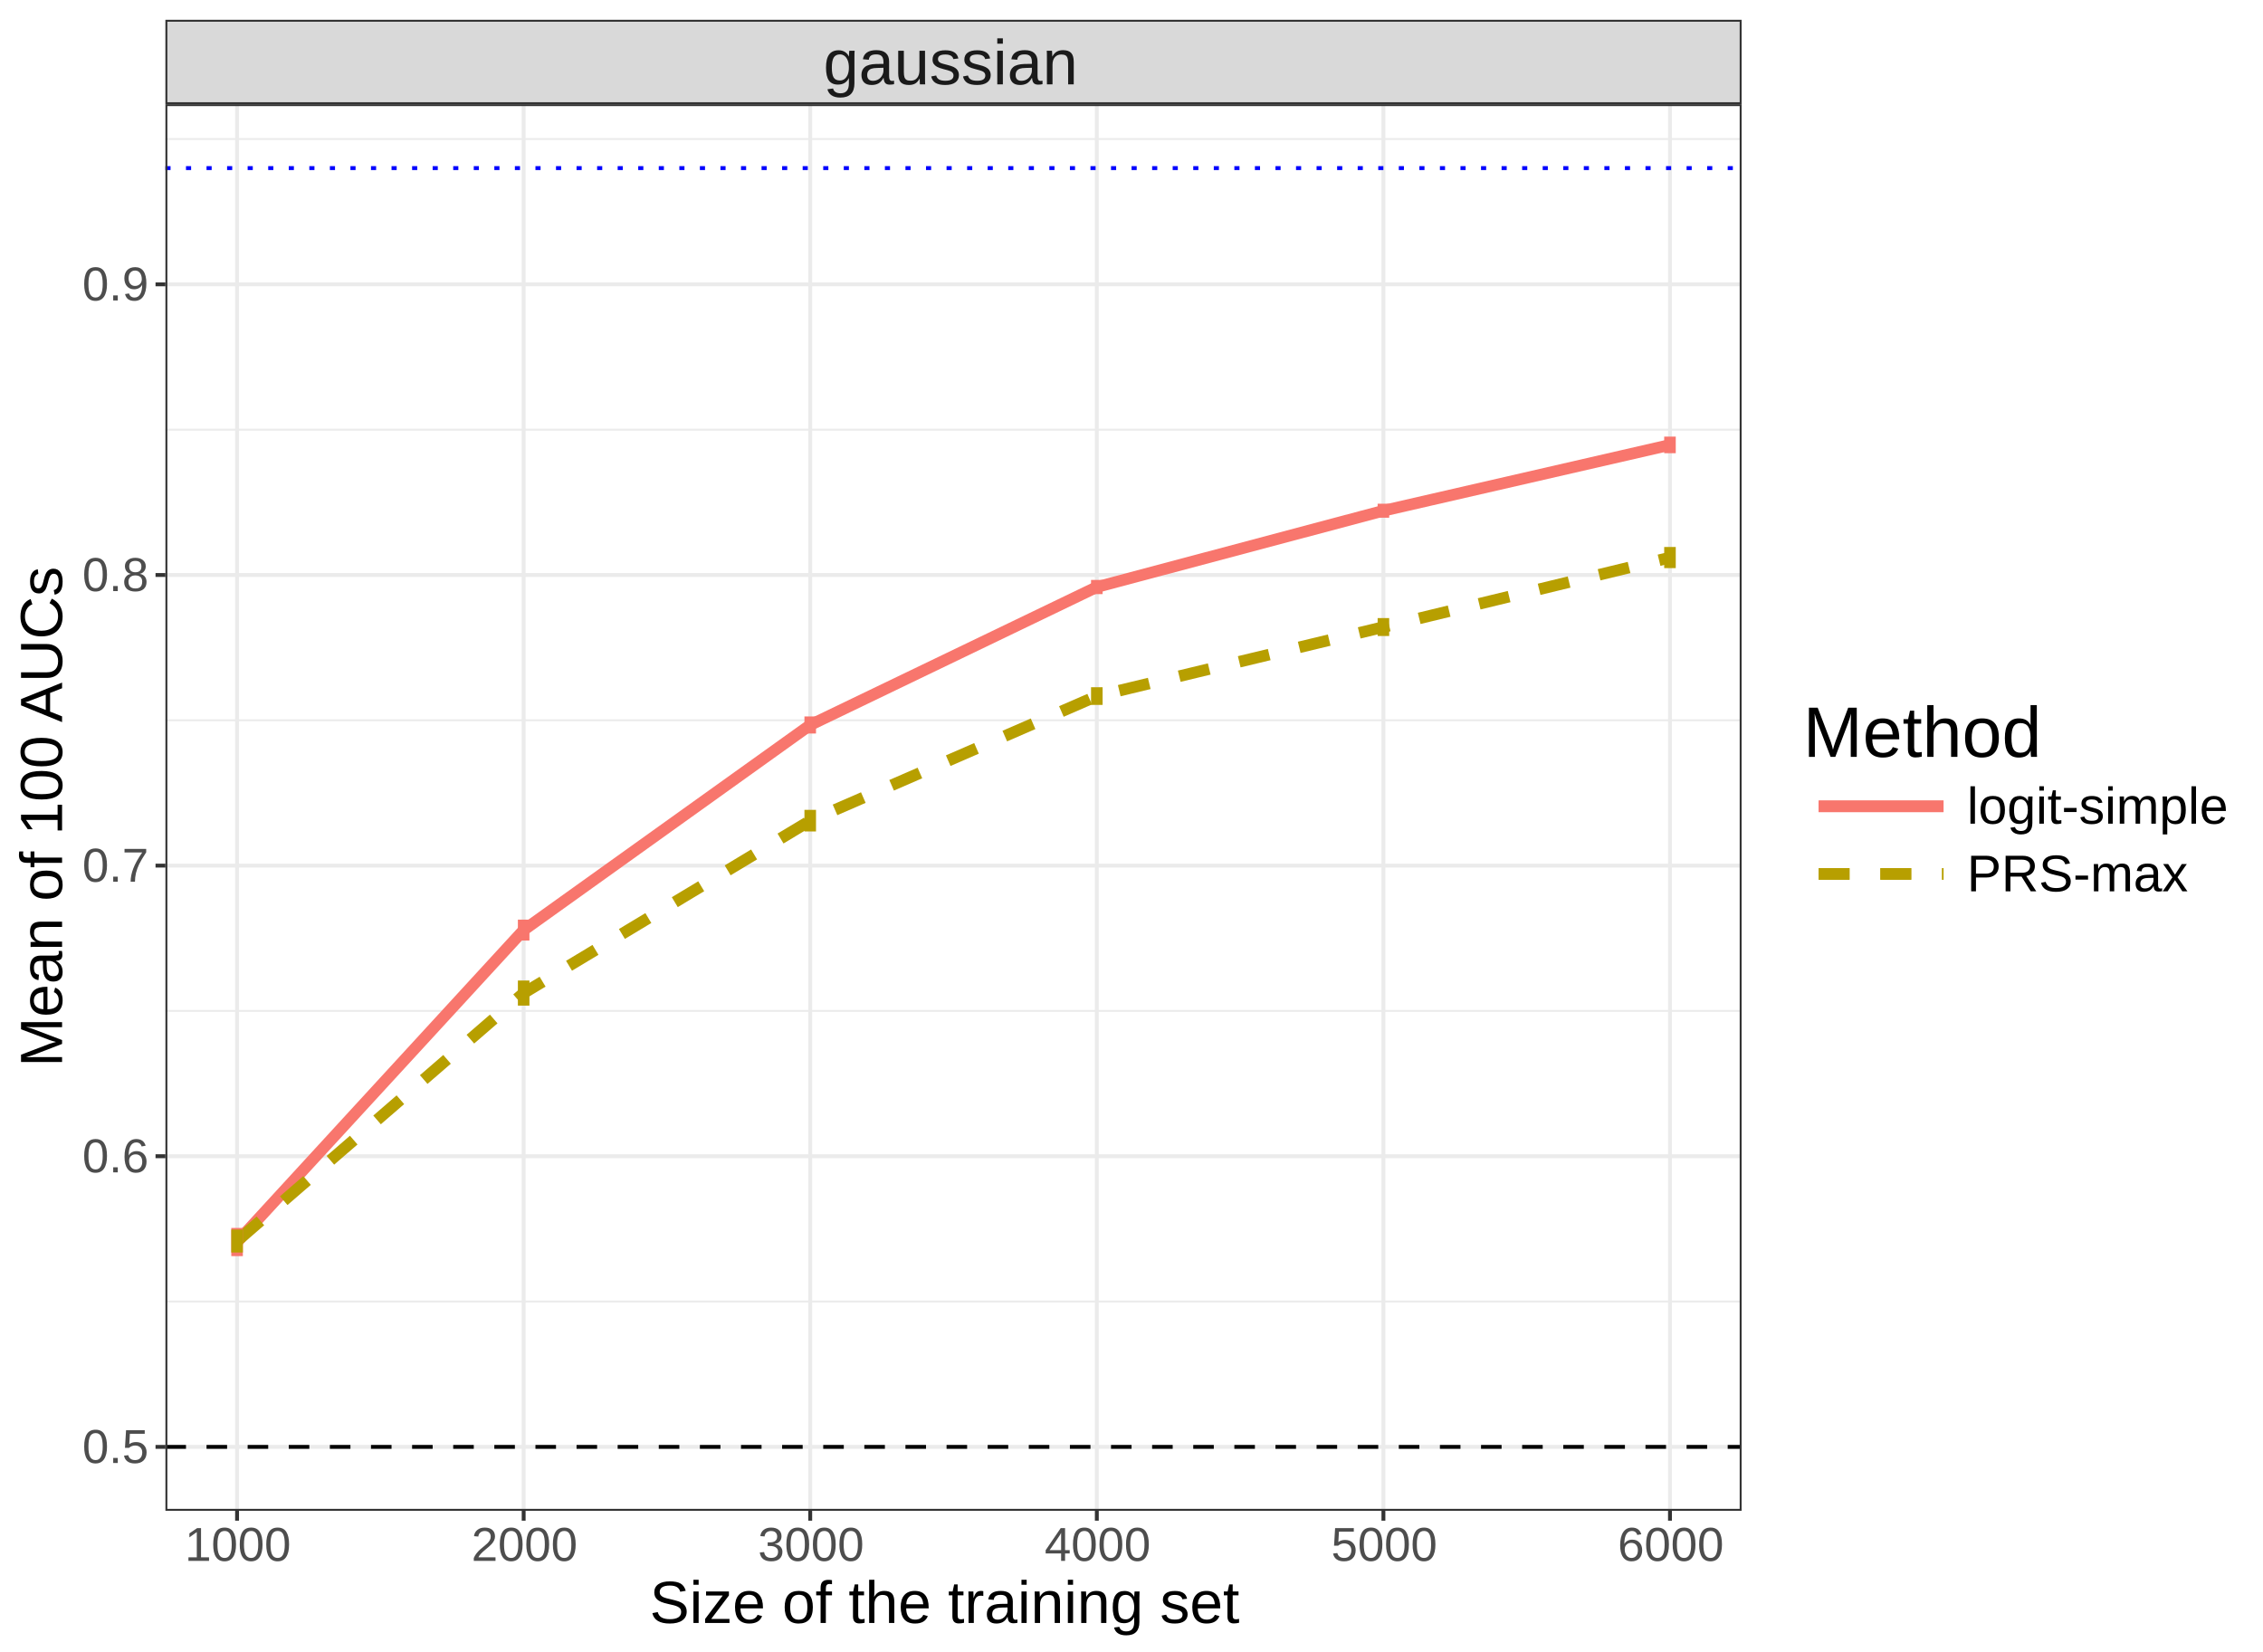
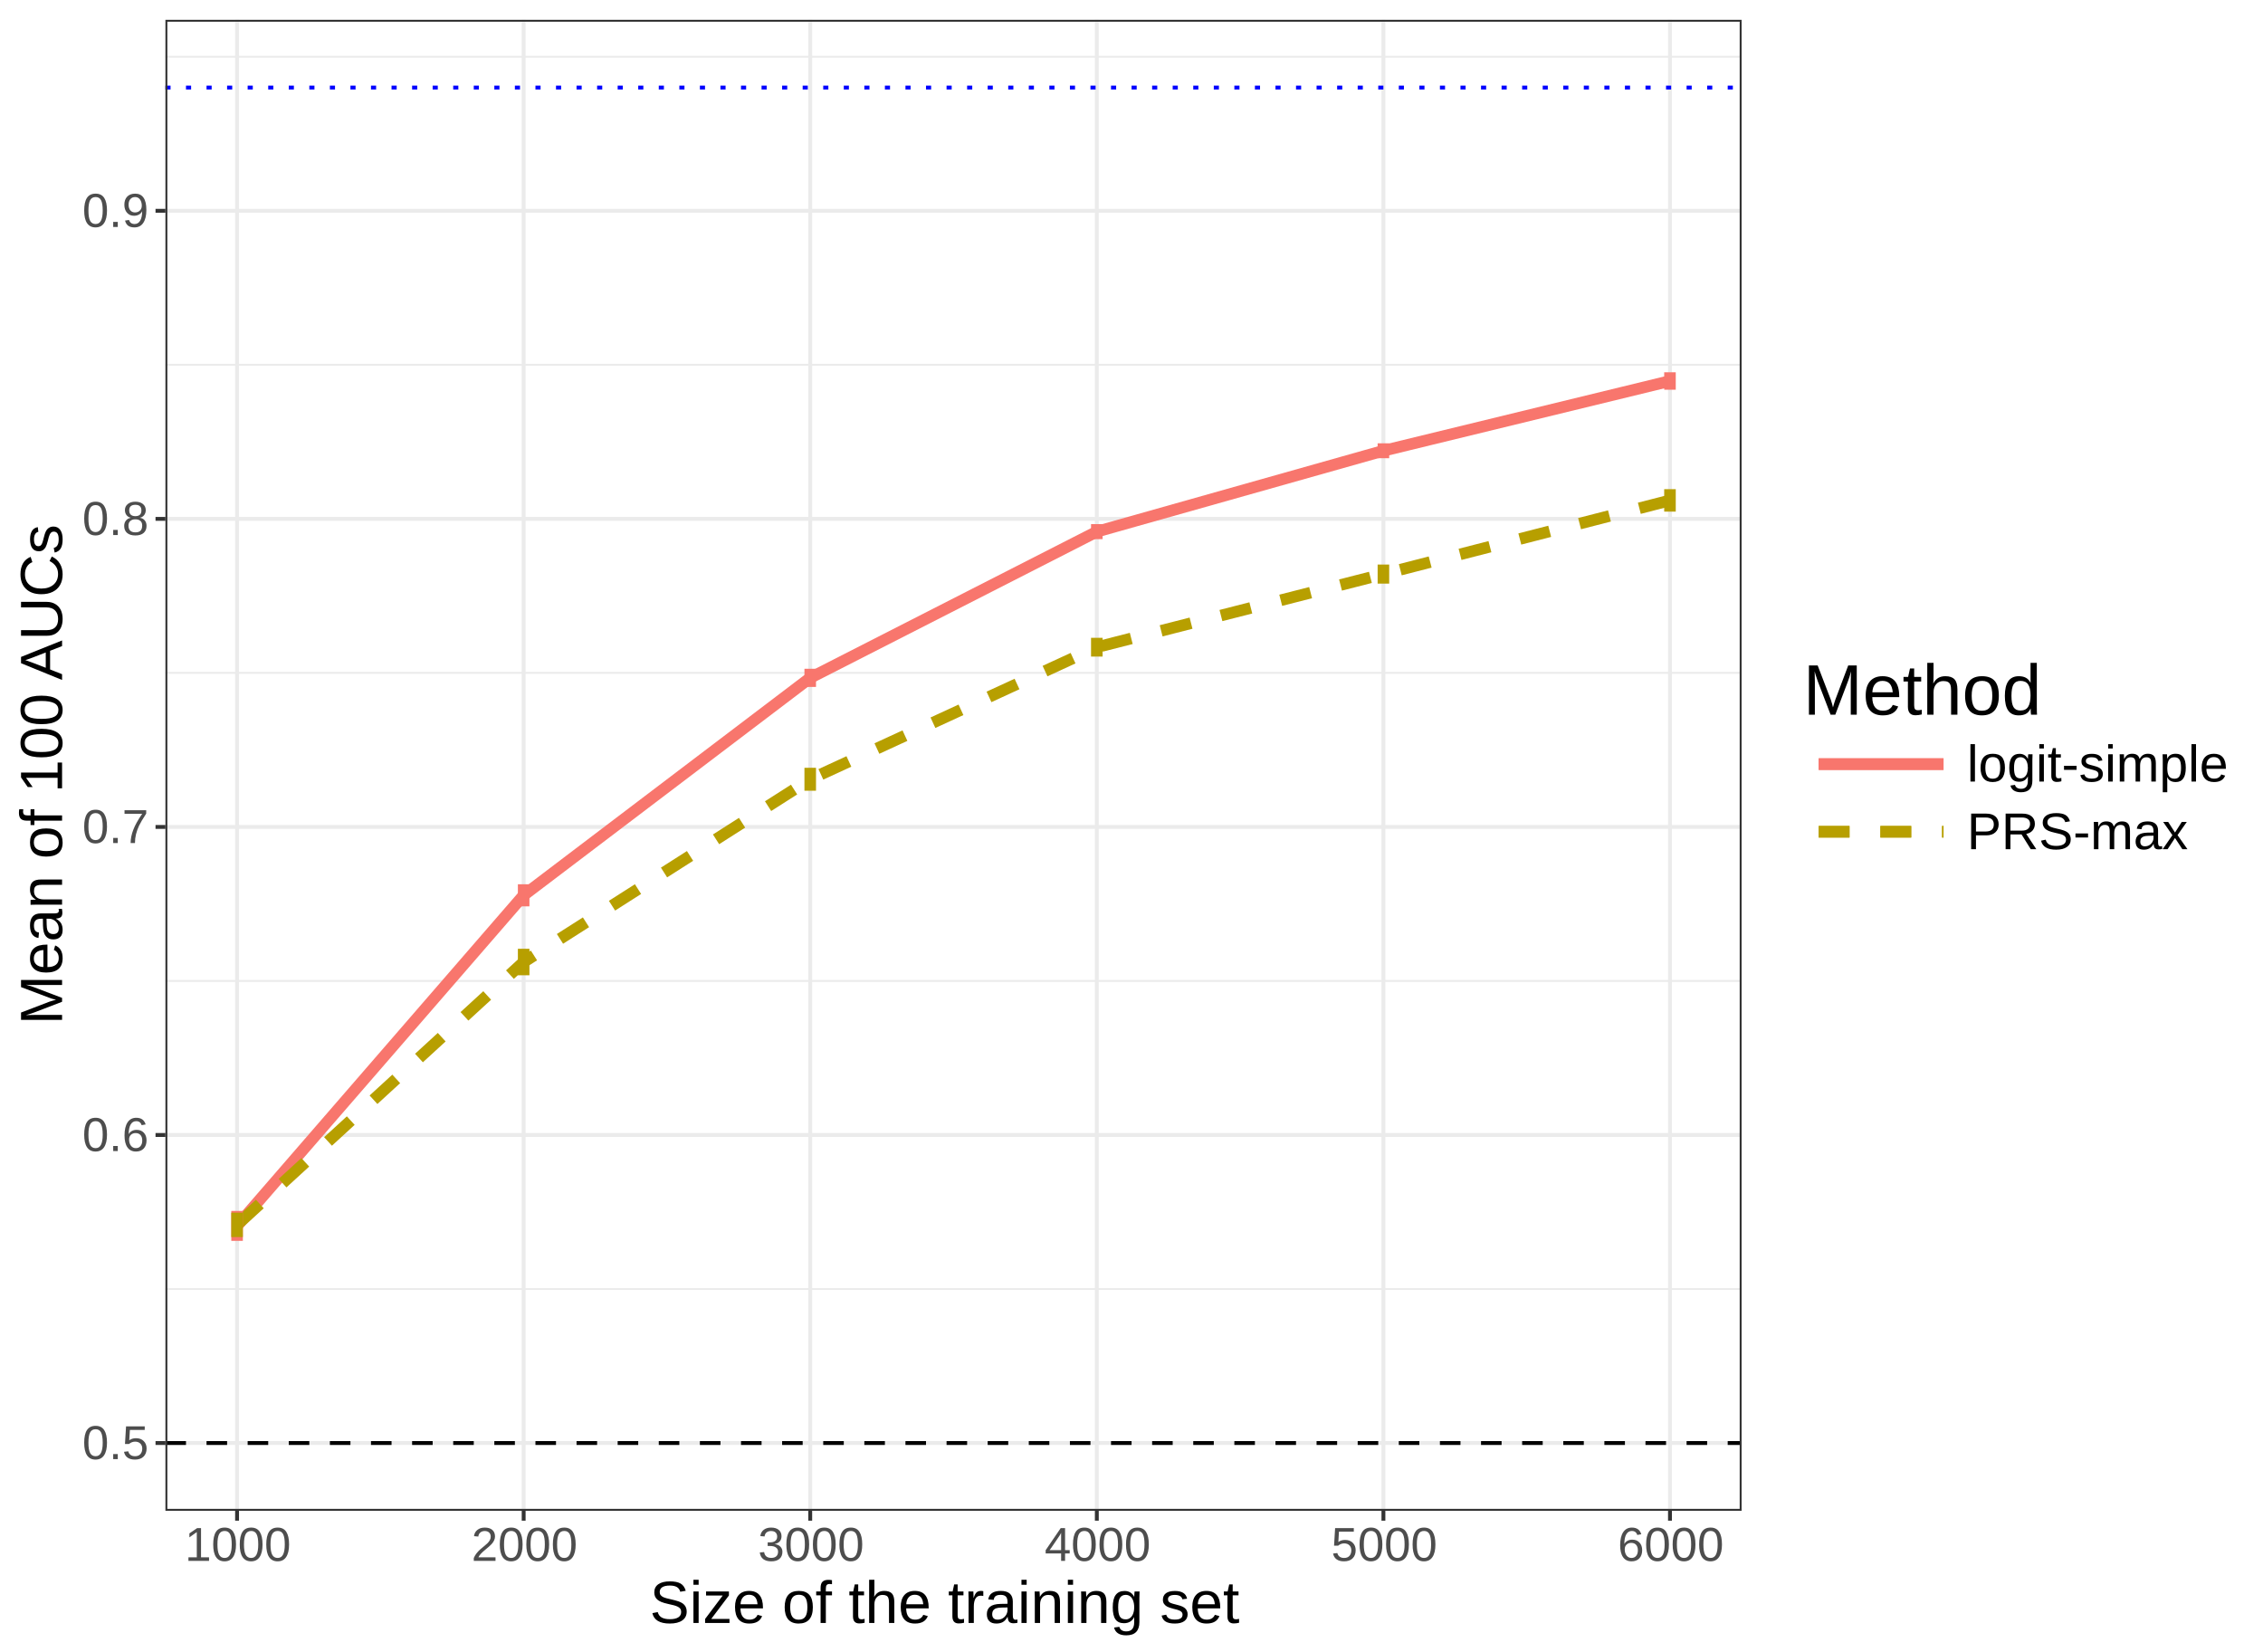
<svg xmlns="http://www.w3.org/2000/svg" viewBox="0 0 626.40 457.20">
  <defs>
    <style type="text/css">
    line, polyline, path, rect, circle {
      fill: none;
      stroke: #000000;
      stroke-linecap: round;
      stroke-linejoin: round;
      stroke-miterlimit: 10.00;
    }
  </style>
  </defs>
  <rect width="100%" height="100%" style="stroke: none; fill: #FFFFFF;" />
  <rect x="0.00" y="0.00" width="626.40" height="457.20" style="stroke-width: 1.07; stroke: #FFFFFF; fill: #FFFFFF;" />
  <defs>
-     <clipPath id="cpNDUuNzkwM3w0ODIuMDg0fDQxOC4xODV8MjguODI5">
-       <rect x="45.79" y="28.83" width="436.29" height="389.36" />
+     <clipPath id="cpNDUuNzkwM3w0ODIuMDg0fDQxOC4xODV8NS40Nzk0NQ==">
+       <rect x="45.79" y="5.48" width="436.29" height="412.71" />
    </clipPath>
  </defs>
-   <rect x="45.79" y="28.83" width="436.29" height="389.36" style="stroke-width: 1.07; stroke: none; fill: #FFFFFF;" clip-path="url(#cpNDUuNzkwM3w0ODIuMDg0fDQxOC4xODV8MjguODI5)" />
-   <polyline points="45.79,360.26 482.08,360.26 " style="stroke-width: 0.53; stroke: #EBEBEB; stroke-linecap: butt;" clip-path="url(#cpNDUuNzkwM3w0ODIuMDg0fDQxOC4xODV8MjguODI5)" />
-   <polyline points="45.79,279.82 482.08,279.82 " style="stroke-width: 0.53; stroke: #EBEBEB; stroke-linecap: butt;" clip-path="url(#cpNDUuNzkwM3w0ODIuMDg0fDQxOC4xODV8MjguODI5)" />
-   <polyline points="45.79,199.37 482.08,199.37 " style="stroke-width: 0.53; stroke: #EBEBEB; stroke-linecap: butt;" clip-path="url(#cpNDUuNzkwM3w0ODIuMDg0fDQxOC4xODV8MjguODI5)" />
-   <polyline points="45.79,118.93 482.08,118.93 " style="stroke-width: 0.53; stroke: #EBEBEB; stroke-linecap: butt;" clip-path="url(#cpNDUuNzkwM3w0ODIuMDg0fDQxOC4xODV8MjguODI5)" />
-   <polyline points="45.79,38.48 482.08,38.48 " style="stroke-width: 0.53; stroke: #EBEBEB; stroke-linecap: butt;" clip-path="url(#cpNDUuNzkwM3w0ODIuMDg0fDQxOC4xODV8MjguODI5)" />
-   <polyline points="45.79,400.49 482.08,400.49 " style="stroke-width: 1.07; stroke: #EBEBEB; stroke-linecap: butt;" clip-path="url(#cpNDUuNzkwM3w0ODIuMDg0fDQxOC4xODV8MjguODI5)" />
-   <polyline points="45.79,320.04 482.08,320.04 " style="stroke-width: 1.07; stroke: #EBEBEB; stroke-linecap: butt;" clip-path="url(#cpNDUuNzkwM3w0ODIuMDg0fDQxOC4xODV8MjguODI5)" />
-   <polyline points="45.79,239.60 482.08,239.60 " style="stroke-width: 1.07; stroke: #EBEBEB; stroke-linecap: butt;" clip-path="url(#cpNDUuNzkwM3w0ODIuMDg0fDQxOC4xODV8MjguODI5)" />
-   <polyline points="45.79,159.15 482.08,159.15 " style="stroke-width: 1.07; stroke: #EBEBEB; stroke-linecap: butt;" clip-path="url(#cpNDUuNzkwM3w0ODIuMDg0fDQxOC4xODV8MjguODI5)" />
-   <polyline points="45.79,78.71 482.08,78.71 " style="stroke-width: 1.07; stroke: #EBEBEB; stroke-linecap: butt;" clip-path="url(#cpNDUuNzkwM3w0ODIuMDg0fDQxOC4xODV8MjguODI5)" />
-   <polyline points="65.62,418.18 65.62,28.83 " style="stroke-width: 1.07; stroke: #EBEBEB; stroke-linecap: butt;" clip-path="url(#cpNDUuNzkwM3w0ODIuMDg0fDQxOC4xODV8MjguODI5)" />
-   <polyline points="144.95,418.18 144.95,28.83 " style="stroke-width: 1.07; stroke: #EBEBEB; stroke-linecap: butt;" clip-path="url(#cpNDUuNzkwM3w0ODIuMDg0fDQxOC4xODV8MjguODI5)" />
-   <polyline points="224.27,418.18 224.27,28.83 " style="stroke-width: 1.07; stroke: #EBEBEB; stroke-linecap: butt;" clip-path="url(#cpNDUuNzkwM3w0ODIuMDg0fDQxOC4xODV8MjguODI5)" />
-   <polyline points="303.60,418.18 303.60,28.83 " style="stroke-width: 1.07; stroke: #EBEBEB; stroke-linecap: butt;" clip-path="url(#cpNDUuNzkwM3w0ODIuMDg0fDQxOC4xODV8MjguODI5)" />
-   <polyline points="382.93,418.18 382.93,28.83 " style="stroke-width: 1.07; stroke: #EBEBEB; stroke-linecap: butt;" clip-path="url(#cpNDUuNzkwM3w0ODIuMDg0fDQxOC4xODV8MjguODI5)" />
-   <polyline points="462.25,418.18 462.25,28.83 " style="stroke-width: 1.07; stroke: #EBEBEB; stroke-linecap: butt;" clip-path="url(#cpNDUuNzkwM3w0ODIuMDg0fDQxOC4xODV8MjguODI5)" />
-   <line x1="45.79" y1="400.49" x2="482.08" y2="400.49" style="stroke-width: 1.07; stroke-dasharray: 5.69,5.69; stroke-linecap: butt;" clip-path="url(#cpNDUuNzkwM3w0ODIuMDg0fDQxOC4xODV8MjguODI5)" />
-   <line x1="45.79" y1="46.53" x2="482.08" y2="46.53" style="stroke-width: 1.07; stroke: #0000FF; stroke-dasharray: 1.42,4.27; stroke-linecap: butt;" clip-path="url(#cpNDUuNzkwM3w0ODIuMDg0fDQxOC4xODV8MjguODI5)" />
-   <polyline points="65.62,343.79 144.95,257.45 224.27,200.68 303.60,162.49 382.93,141.37 462.25,123.15 " style="stroke-width: 3.20; stroke: #F8766D; stroke-linecap: butt;" clip-path="url(#cpNDUuNzkwM3w0ODIuMDg0fDQxOC4xODV8MjguODI5)" />
-   <polyline points="65.62,343.52 144.95,274.88 224.27,227.16 303.60,192.67 382.93,173.57 462.25,154.34 " style="stroke-width: 3.20; stroke: #B79F00; stroke-dasharray: 8.54,8.54; stroke-linecap: butt;" clip-path="url(#cpNDUuNzkwM3w0ODIuMDg0fDQxOC4xODV8MjguODI5)" />
-   <polyline points="462.25,120.86 462.25,120.86 " style="stroke-width: 3.20; stroke: #F8766D; stroke-linecap: butt;" clip-path="url(#cpNDUuNzkwM3w0ODIuMDg0fDQxOC4xODV8MjguODI5)" />
-   <polyline points="462.25,120.86 462.25,125.44 " style="stroke-width: 3.20; stroke: #F8766D; stroke-linecap: butt;" clip-path="url(#cpNDUuNzkwM3w0ODIuMDg0fDQxOC4xODV8MjguODI5)" />
-   <polyline points="462.25,125.44 462.25,125.44 " style="stroke-width: 3.20; stroke: #F8766D; stroke-linecap: butt;" clip-path="url(#cpNDUuNzkwM3w0ODIuMDg0fDQxOC4xODV8MjguODI5)" />
-   <polyline points="462.25,151.41 462.25,151.41 " style="stroke-width: 3.20; stroke: #B79F00; stroke-dasharray: 8.54,8.54; stroke-linecap: butt;" clip-path="url(#cpNDUuNzkwM3w0ODIuMDg0fDQxOC4xODV8MjguODI5)" />
-   <polyline points="462.25,151.41 462.25,157.26 " style="stroke-width: 3.20; stroke: #B79F00; stroke-dasharray: 8.54,8.54; stroke-linecap: butt;" clip-path="url(#cpNDUuNzkwM3w0ODIuMDg0fDQxOC4xODV8MjguODI5)" />
-   <polyline points="462.25,157.26 462.25,157.26 " style="stroke-width: 3.20; stroke: #B79F00; stroke-dasharray: 8.54,8.54; stroke-linecap: butt;" clip-path="url(#cpNDUuNzkwM3w0ODIuMDg0fDQxOC4xODV8MjguODI5)" />
-   <polyline points="65.62,339.89 65.62,339.89 " style="stroke-width: 3.20; stroke: #F8766D; stroke-linecap: butt;" clip-path="url(#cpNDUuNzkwM3w0ODIuMDg0fDQxOC4xODV8MjguODI5)" />
-   <polyline points="65.62,339.89 65.62,347.69 " style="stroke-width: 3.20; stroke: #F8766D; stroke-linecap: butt;" clip-path="url(#cpNDUuNzkwM3w0ODIuMDg0fDQxOC4xODV8MjguODI5)" />
-   <polyline points="65.62,347.69 65.62,347.69 " style="stroke-width: 3.20; stroke: #F8766D; stroke-linecap: butt;" clip-path="url(#cpNDUuNzkwM3w0ODIuMDg0fDQxOC4xODV8MjguODI5)" />
-   <polyline points="144.95,254.56 144.95,254.56 " style="stroke-width: 3.20; stroke: #F8766D; stroke-linecap: butt;" clip-path="url(#cpNDUuNzkwM3w0ODIuMDg0fDQxOC4xODV8MjguODI5)" />
-   <polyline points="144.95,254.56 144.95,260.35 " style="stroke-width: 3.20; stroke: #F8766D; stroke-linecap: butt;" clip-path="url(#cpNDUuNzkwM3w0ODIuMDg0fDQxOC4xODV8MjguODI5)" />
-   <polyline points="144.95,260.35 144.95,260.35 " style="stroke-width: 3.20; stroke: #F8766D; stroke-linecap: butt;" clip-path="url(#cpNDUuNzkwM3w0ODIuMDg0fDQxOC4xODV8MjguODI5)" />
-   <polyline points="224.27,198.31 224.27,198.31 " style="stroke-width: 3.20; stroke: #F8766D; stroke-linecap: butt;" clip-path="url(#cpNDUuNzkwM3w0ODIuMDg0fDQxOC4xODV8MjguODI5)" />
-   <polyline points="224.27,198.31 224.27,203.04 " style="stroke-width: 3.20; stroke: #F8766D; stroke-linecap: butt;" clip-path="url(#cpNDUuNzkwM3w0ODIuMDg0fDQxOC4xODV8MjguODI5)" />
-   <polyline points="224.27,203.04 224.27,203.04 " style="stroke-width: 3.20; stroke: #F8766D; stroke-linecap: butt;" clip-path="url(#cpNDUuNzkwM3w0ODIuMDg0fDQxOC4xODV8MjguODI5)" />
-   <polyline points="303.60,160.53 303.60,160.53 " style="stroke-width: 3.20; stroke: #F8766D; stroke-linecap: butt;" clip-path="url(#cpNDUuNzkwM3w0ODIuMDg0fDQxOC4xODV8MjguODI5)" />
-   <polyline points="303.60,160.53 303.60,164.45 " style="stroke-width: 3.20; stroke: #F8766D; stroke-linecap: butt;" clip-path="url(#cpNDUuNzkwM3w0ODIuMDg0fDQxOC4xODV8MjguODI5)" />
-   <polyline points="303.60,164.45 303.60,164.45 " style="stroke-width: 3.20; stroke: #F8766D; stroke-linecap: butt;" clip-path="url(#cpNDUuNzkwM3w0ODIuMDg0fDQxOC4xODV8MjguODI5)" />
-   <polyline points="382.93,139.43 382.93,139.43 " style="stroke-width: 3.20; stroke: #F8766D; stroke-linecap: butt;" clip-path="url(#cpNDUuNzkwM3w0ODIuMDg0fDQxOC4xODV8MjguODI5)" />
-   <polyline points="382.93,139.43 382.93,143.31 " style="stroke-width: 3.20; stroke: #F8766D; stroke-linecap: butt;" clip-path="url(#cpNDUuNzkwM3w0ODIuMDg0fDQxOC4xODV8MjguODI5)" />
-   <polyline points="382.93,143.31 382.93,143.31 " style="stroke-width: 3.20; stroke: #F8766D; stroke-linecap: butt;" clip-path="url(#cpNDUuNzkwM3w0ODIuMDg0fDQxOC4xODV8MjguODI5)" />
-   <polyline points="65.62,340.35 65.62,340.35 " style="stroke-width: 3.20; stroke: #B79F00; stroke-dasharray: 8.54,8.54; stroke-linecap: butt;" clip-path="url(#cpNDUuNzkwM3w0ODIuMDg0fDQxOC4xODV8MjguODI5)" />
-   <polyline points="65.62,340.35 65.62,346.69 " style="stroke-width: 3.20; stroke: #B79F00; stroke-dasharray: 8.54,8.54; stroke-linecap: butt;" clip-path="url(#cpNDUuNzkwM3w0ODIuMDg0fDQxOC4xODV8MjguODI5)" />
-   <polyline points="65.62,346.69 65.62,346.69 " style="stroke-width: 3.20; stroke: #B79F00; stroke-dasharray: 8.54,8.54; stroke-linecap: butt;" clip-path="url(#cpNDUuNzkwM3w0ODIuMDg0fDQxOC4xODV8MjguODI5)" />
-   <polyline points="144.95,271.41 144.95,271.41 " style="stroke-width: 3.20; stroke: #B79F00; stroke-dasharray: 8.54,8.54; stroke-linecap: butt;" clip-path="url(#cpNDUuNzkwM3w0ODIuMDg0fDQxOC4xODV8MjguODI5)" />
-   <polyline points="144.95,271.41 144.95,278.35 " style="stroke-width: 3.20; stroke: #B79F00; stroke-dasharray: 8.54,8.54; stroke-linecap: butt;" clip-path="url(#cpNDUuNzkwM3w0ODIuMDg0fDQxOC4xODV8MjguODI5)" />
-   <polyline points="144.95,278.35 144.95,278.35 " style="stroke-width: 3.20; stroke: #B79F00; stroke-dasharray: 8.54,8.54; stroke-linecap: butt;" clip-path="url(#cpNDUuNzkwM3w0ODIuMDg0fDQxOC4xODV8MjguODI5)" />
-   <polyline points="224.27,224.16 224.27,224.16 " style="stroke-width: 3.20; stroke: #B79F00; stroke-dasharray: 8.54,8.54; stroke-linecap: butt;" clip-path="url(#cpNDUuNzkwM3w0ODIuMDg0fDQxOC4xODV8MjguODI5)" />
-   <polyline points="224.27,224.16 224.27,230.15 " style="stroke-width: 3.20; stroke: #B79F00; stroke-dasharray: 8.54,8.54; stroke-linecap: butt;" clip-path="url(#cpNDUuNzkwM3w0ODIuMDg0fDQxOC4xODV8MjguODI5)" />
-   <polyline points="224.27,230.15 224.27,230.15 " style="stroke-width: 3.20; stroke: #B79F00; stroke-dasharray: 8.54,8.54; stroke-linecap: butt;" clip-path="url(#cpNDUuNzkwM3w0ODIuMDg0fDQxOC4xODV8MjguODI5)" />
-   <polyline points="303.60,190.22 303.60,190.22 " style="stroke-width: 3.20; stroke: #B79F00; stroke-dasharray: 8.54,8.54; stroke-linecap: butt;" clip-path="url(#cpNDUuNzkwM3w0ODIuMDg0fDQxOC4xODV8MjguODI5)" />
-   <polyline points="303.60,190.22 303.60,195.12 " style="stroke-width: 3.20; stroke: #B79F00; stroke-dasharray: 8.54,8.54; stroke-linecap: butt;" clip-path="url(#cpNDUuNzkwM3w0ODIuMDg0fDQxOC4xODV8MjguODI5)" />
-   <polyline points="303.60,195.12 303.60,195.12 " style="stroke-width: 3.20; stroke: #B79F00; stroke-dasharray: 8.54,8.54; stroke-linecap: butt;" clip-path="url(#cpNDUuNzkwM3w0ODIuMDg0fDQxOC4xODV8MjguODI5)" />
-   <polyline points="382.93,171.08 382.93,171.08 " style="stroke-width: 3.20; stroke: #B79F00; stroke-dasharray: 8.54,8.54; stroke-linecap: butt;" clip-path="url(#cpNDUuNzkwM3w0ODIuMDg0fDQxOC4xODV8MjguODI5)" />
-   <polyline points="382.93,171.08 382.93,176.05 " style="stroke-width: 3.20; stroke: #B79F00; stroke-dasharray: 8.54,8.54; stroke-linecap: butt;" clip-path="url(#cpNDUuNzkwM3w0ODIuMDg0fDQxOC4xODV8MjguODI5)" />
-   <polyline points="382.93,176.05 382.93,176.05 " style="stroke-width: 3.20; stroke: #B79F00; stroke-dasharray: 8.54,8.54; stroke-linecap: butt;" clip-path="url(#cpNDUuNzkwM3w0ODIuMDg0fDQxOC4xODV8MjguODI5)" />
-   <rect x="45.79" y="28.83" width="436.29" height="389.36" style="stroke-width: 1.07; stroke: #333333;" clip-path="url(#cpNDUuNzkwM3w0ODIuMDg0fDQxOC4xODV8MjguODI5)" />
+   <rect x="45.79" y="5.48" width="436.29" height="412.71" style="stroke-width: 1.07; stroke: none; fill: #FFFFFF;" clip-path="url(#cpNDUuNzkwM3w0ODIuMDg0fDQxOC4xODV8NS40Nzk0NQ==)" />
+   <polyline points="45.79,356.79 482.08,356.79 " style="stroke-width: 0.53; stroke: #EBEBEB; stroke-linecap: butt;" clip-path="url(#cpNDUuNzkwM3w0ODIuMDg0fDQxOC4xODV8NS40Nzk0NQ==)" />
+   <polyline points="45.79,271.52 482.08,271.52 " style="stroke-width: 0.53; stroke: #EBEBEB; stroke-linecap: butt;" clip-path="url(#cpNDUuNzkwM3w0ODIuMDg0fDQxOC4xODV8NS40Nzk0NQ==)" />
+   <polyline points="45.79,186.25 482.08,186.25 " style="stroke-width: 0.53; stroke: #EBEBEB; stroke-linecap: butt;" clip-path="url(#cpNDUuNzkwM3w0ODIuMDg0fDQxOC4xODV8NS40Nzk0NQ==)" />
+   <polyline points="45.79,100.98 482.08,100.98 " style="stroke-width: 0.53; stroke: #EBEBEB; stroke-linecap: butt;" clip-path="url(#cpNDUuNzkwM3w0ODIuMDg0fDQxOC4xODV8NS40Nzk0NQ==)" />
+   <polyline points="45.79,15.71 482.08,15.71 " style="stroke-width: 0.53; stroke: #EBEBEB; stroke-linecap: butt;" clip-path="url(#cpNDUuNzkwM3w0ODIuMDg0fDQxOC4xODV8NS40Nzk0NQ==)" />
+   <polyline points="45.79,399.43 482.08,399.43 " style="stroke-width: 1.07; stroke: #EBEBEB; stroke-linecap: butt;" clip-path="url(#cpNDUuNzkwM3w0ODIuMDg0fDQxOC4xODV8NS40Nzk0NQ==)" />
+   <polyline points="45.79,314.16 482.08,314.16 " style="stroke-width: 1.07; stroke: #EBEBEB; stroke-linecap: butt;" clip-path="url(#cpNDUuNzkwM3w0ODIuMDg0fDQxOC4xODV8NS40Nzk0NQ==)" />
+   <polyline points="45.79,228.89 482.08,228.89 " style="stroke-width: 1.07; stroke: #EBEBEB; stroke-linecap: butt;" clip-path="url(#cpNDUuNzkwM3w0ODIuMDg0fDQxOC4xODV8NS40Nzk0NQ==)" />
+   <polyline points="45.79,143.62 482.08,143.62 " style="stroke-width: 1.07; stroke: #EBEBEB; stroke-linecap: butt;" clip-path="url(#cpNDUuNzkwM3w0ODIuMDg0fDQxOC4xODV8NS40Nzk0NQ==)" />
+   <polyline points="45.79,58.35 482.08,58.35 " style="stroke-width: 1.07; stroke: #EBEBEB; stroke-linecap: butt;" clip-path="url(#cpNDUuNzkwM3w0ODIuMDg0fDQxOC4xODV8NS40Nzk0NQ==)" />
+   <polyline points="65.62,418.18 65.62,5.48 " style="stroke-width: 1.07; stroke: #EBEBEB; stroke-linecap: butt;" clip-path="url(#cpNDUuNzkwM3w0ODIuMDg0fDQxOC4xODV8NS40Nzk0NQ==)" />
+   <polyline points="144.95,418.18 144.95,5.48 " style="stroke-width: 1.07; stroke: #EBEBEB; stroke-linecap: butt;" clip-path="url(#cpNDUuNzkwM3w0ODIuMDg0fDQxOC4xODV8NS40Nzk0NQ==)" />
+   <polyline points="224.27,418.18 224.27,5.48 " style="stroke-width: 1.07; stroke: #EBEBEB; stroke-linecap: butt;" clip-path="url(#cpNDUuNzkwM3w0ODIuMDg0fDQxOC4xODV8NS40Nzk0NQ==)" />
+   <polyline points="303.60,418.18 303.60,5.48 " style="stroke-width: 1.07; stroke: #EBEBEB; stroke-linecap: butt;" clip-path="url(#cpNDUuNzkwM3w0ODIuMDg0fDQxOC4xODV8NS40Nzk0NQ==)" />
+   <polyline points="382.93,418.18 382.93,5.48 " style="stroke-width: 1.07; stroke: #EBEBEB; stroke-linecap: butt;" clip-path="url(#cpNDUuNzkwM3w0ODIuMDg0fDQxOC4xODV8NS40Nzk0NQ==)" />
+   <polyline points="462.25,418.18 462.25,5.48 " style="stroke-width: 1.07; stroke: #EBEBEB; stroke-linecap: butt;" clip-path="url(#cpNDUuNzkwM3w0ODIuMDg0fDQxOC4xODV8NS40Nzk0NQ==)" />
+   <line x1="45.79" y1="399.43" x2="482.08" y2="399.43" style="stroke-width: 1.07; stroke-dasharray: 5.69,5.69; stroke-linecap: butt;" clip-path="url(#cpNDUuNzkwM3w0ODIuMDg0fDQxOC4xODV8NS40Nzk0NQ==)" />
+   <line x1="45.79" y1="24.24" x2="482.08" y2="24.24" style="stroke-width: 1.07; stroke: #0000FF; stroke-dasharray: 1.42,4.27; stroke-linecap: butt;" clip-path="url(#cpNDUuNzkwM3w0ODIuMDg0fDQxOC4xODV8NS40Nzk0NQ==)" />
+   <polyline points="65.62,339.33 144.95,247.81 224.27,187.63 303.60,147.16 382.93,124.77 462.25,105.46 " style="stroke-width: 3.20; stroke: #F8766D; stroke-linecap: butt;" clip-path="url(#cpNDUuNzkwM3w0ODIuMDg0fDQxOC4xODV8NS40Nzk0NQ==)" />
+   <polyline points="65.62,339.04 144.95,266.29 224.27,215.70 303.60,179.15 382.93,158.90 462.25,138.51 " style="stroke-width: 3.20; stroke: #B79F00; stroke-dasharray: 8.54,8.54; stroke-linecap: butt;" clip-path="url(#cpNDUuNzkwM3w0ODIuMDg0fDQxOC4xODV8NS40Nzk0NQ==)" />
+   <polyline points="462.25,103.04 462.25,103.04 " style="stroke-width: 3.20; stroke: #F8766D; stroke-linecap: butt;" clip-path="url(#cpNDUuNzkwM3w0ODIuMDg0fDQxOC4xODV8NS40Nzk0NQ==)" />
+   <polyline points="462.25,103.04 462.25,107.87 " style="stroke-width: 3.20; stroke: #F8766D; stroke-linecap: butt;" clip-path="url(#cpNDUuNzkwM3w0ODIuMDg0fDQxOC4xODV8NS40Nzk0NQ==)" />
+   <polyline points="462.25,107.87 462.25,107.87 " style="stroke-width: 3.20; stroke: #F8766D; stroke-linecap: butt;" clip-path="url(#cpNDUuNzkwM3w0ODIuMDg0fDQxOC4xODV8NS40Nzk0NQ==)" />
+   <polyline points="462.25,135.41 462.25,135.41 " style="stroke-width: 3.20; stroke: #B79F00; stroke-dasharray: 8.54,8.54; stroke-linecap: butt;" clip-path="url(#cpNDUuNzkwM3w0ODIuMDg0fDQxOC4xODV8NS40Nzk0NQ==)" />
+   <polyline points="462.25,135.41 462.25,141.62 " style="stroke-width: 3.20; stroke: #B79F00; stroke-dasharray: 8.54,8.54; stroke-linecap: butt;" clip-path="url(#cpNDUuNzkwM3w0ODIuMDg0fDQxOC4xODV8NS40Nzk0NQ==)" />
+   <polyline points="462.25,141.62 462.25,141.62 " style="stroke-width: 3.20; stroke: #B79F00; stroke-dasharray: 8.54,8.54; stroke-linecap: butt;" clip-path="url(#cpNDUuNzkwM3w0ODIuMDg0fDQxOC4xODV8NS40Nzk0NQ==)" />
+   <polyline points="65.62,335.19 65.62,335.19 " style="stroke-width: 3.20; stroke: #F8766D; stroke-linecap: butt;" clip-path="url(#cpNDUuNzkwM3w0ODIuMDg0fDQxOC4xODV8NS40Nzk0NQ==)" />
+   <polyline points="65.62,335.19 65.62,343.47 " style="stroke-width: 3.20; stroke: #F8766D; stroke-linecap: butt;" clip-path="url(#cpNDUuNzkwM3w0ODIuMDg0fDQxOC4xODV8NS40Nzk0NQ==)" />
+   <polyline points="65.62,343.47 65.62,343.47 " style="stroke-width: 3.20; stroke: #F8766D; stroke-linecap: butt;" clip-path="url(#cpNDUuNzkwM3w0ODIuMDg0fDQxOC4xODV8NS40Nzk0NQ==)" />
+   <polyline points="144.95,244.76 144.95,244.76 " style="stroke-width: 3.20; stroke: #F8766D; stroke-linecap: butt;" clip-path="url(#cpNDUuNzkwM3w0ODIuMDg0fDQxOC4xODV8NS40Nzk0NQ==)" />
+   <polyline points="144.95,244.76 144.95,250.87 " style="stroke-width: 3.20; stroke: #F8766D; stroke-linecap: butt;" clip-path="url(#cpNDUuNzkwM3w0ODIuMDg0fDQxOC4xODV8NS40Nzk0NQ==)" />
+   <polyline points="144.95,250.87 144.95,250.87 " style="stroke-width: 3.20; stroke: #F8766D; stroke-linecap: butt;" clip-path="url(#cpNDUuNzkwM3w0ODIuMDg0fDQxOC4xODV8NS40Nzk0NQ==)" />
+   <polyline points="224.27,185.12 224.27,185.12 " style="stroke-width: 3.20; stroke: #F8766D; stroke-linecap: butt;" clip-path="url(#cpNDUuNzkwM3w0ODIuMDg0fDQxOC4xODV8NS40Nzk0NQ==)" />
+   <polyline points="224.27,185.12 224.27,190.14 " style="stroke-width: 3.20; stroke: #F8766D; stroke-linecap: butt;" clip-path="url(#cpNDUuNzkwM3w0ODIuMDg0fDQxOC4xODV8NS40Nzk0NQ==)" />
+   <polyline points="224.27,190.14 224.27,190.14 " style="stroke-width: 3.20; stroke: #F8766D; stroke-linecap: butt;" clip-path="url(#cpNDUuNzkwM3w0ODIuMDg0fDQxOC4xODV8NS40Nzk0NQ==)" />
+   <polyline points="303.60,145.07 303.60,145.07 " style="stroke-width: 3.20; stroke: #F8766D; stroke-linecap: butt;" clip-path="url(#cpNDUuNzkwM3w0ODIuMDg0fDQxOC4xODV8NS40Nzk0NQ==)" />
+   <polyline points="303.60,145.07 303.60,149.24 " style="stroke-width: 3.20; stroke: #F8766D; stroke-linecap: butt;" clip-path="url(#cpNDUuNzkwM3w0ODIuMDg0fDQxOC4xODV8NS40Nzk0NQ==)" />
+   <polyline points="303.60,149.24 303.60,149.24 " style="stroke-width: 3.20; stroke: #F8766D; stroke-linecap: butt;" clip-path="url(#cpNDUuNzkwM3w0ODIuMDg0fDQxOC4xODV8NS40Nzk0NQ==)" />
+   <polyline points="382.93,122.70 382.93,122.70 " style="stroke-width: 3.20; stroke: #F8766D; stroke-linecap: butt;" clip-path="url(#cpNDUuNzkwM3w0ODIuMDg0fDQxOC4xODV8NS40Nzk0NQ==)" />
+   <polyline points="382.93,122.70 382.93,126.84 " style="stroke-width: 3.20; stroke: #F8766D; stroke-linecap: butt;" clip-path="url(#cpNDUuNzkwM3w0ODIuMDg0fDQxOC4xODV8NS40Nzk0NQ==)" />
+   <polyline points="382.93,126.84 382.93,126.84 " style="stroke-width: 3.20; stroke: #F8766D; stroke-linecap: butt;" clip-path="url(#cpNDUuNzkwM3w0ODIuMDg0fDQxOC4xODV8NS40Nzk0NQ==)" />
+   <polyline points="65.62,335.67 65.62,335.67 " style="stroke-width: 3.20; stroke: #B79F00; stroke-dasharray: 8.54,8.54; stroke-linecap: butt;" clip-path="url(#cpNDUuNzkwM3w0ODIuMDg0fDQxOC4xODV8NS40Nzk0NQ==)" />
+   <polyline points="65.62,335.67 65.62,342.42 " style="stroke-width: 3.20; stroke: #B79F00; stroke-dasharray: 8.54,8.54; stroke-linecap: butt;" clip-path="url(#cpNDUuNzkwM3w0ODIuMDg0fDQxOC4xODV8NS40Nzk0NQ==)" />
+   <polyline points="65.62,342.42 65.62,342.42 " style="stroke-width: 3.20; stroke: #B79F00; stroke-dasharray: 8.54,8.54; stroke-linecap: butt;" clip-path="url(#cpNDUuNzkwM3w0ODIuMDg0fDQxOC4xODV8NS40Nzk0NQ==)" />
+   <polyline points="144.95,262.62 144.95,262.62 " style="stroke-width: 3.20; stroke: #B79F00; stroke-dasharray: 8.54,8.54; stroke-linecap: butt;" clip-path="url(#cpNDUuNzkwM3w0ODIuMDg0fDQxOC4xODV8NS40Nzk0NQ==)" />
+   <polyline points="144.95,262.62 144.95,269.95 " style="stroke-width: 3.20; stroke: #B79F00; stroke-dasharray: 8.54,8.54; stroke-linecap: butt;" clip-path="url(#cpNDUuNzkwM3w0ODIuMDg0fDQxOC4xODV8NS40Nzk0NQ==)" />
+   <polyline points="144.95,269.95 144.95,269.95 " style="stroke-width: 3.20; stroke: #B79F00; stroke-dasharray: 8.54,8.54; stroke-linecap: butt;" clip-path="url(#cpNDUuNzkwM3w0ODIuMDg0fDQxOC4xODV8NS40Nzk0NQ==)" />
+   <polyline points="224.27,212.52 224.27,212.52 " style="stroke-width: 3.20; stroke: #B79F00; stroke-dasharray: 8.54,8.54; stroke-linecap: butt;" clip-path="url(#cpNDUuNzkwM3w0ODIuMDg0fDQxOC4xODV8NS40Nzk0NQ==)" />
+   <polyline points="224.27,212.52 224.27,218.88 " style="stroke-width: 3.20; stroke: #B79F00; stroke-dasharray: 8.54,8.54; stroke-linecap: butt;" clip-path="url(#cpNDUuNzkwM3w0ODIuMDg0fDQxOC4xODV8NS40Nzk0NQ==)" />
+   <polyline points="224.27,218.88 224.27,218.88 " style="stroke-width: 3.20; stroke: #B79F00; stroke-dasharray: 8.54,8.54; stroke-linecap: butt;" clip-path="url(#cpNDUuNzkwM3w0ODIuMDg0fDQxOC4xODV8NS40Nzk0NQ==)" />
+   <polyline points="303.60,176.55 303.60,176.55 " style="stroke-width: 3.20; stroke: #B79F00; stroke-dasharray: 8.54,8.54; stroke-linecap: butt;" clip-path="url(#cpNDUuNzkwM3w0ODIuMDg0fDQxOC4xODV8NS40Nzk0NQ==)" />
+   <polyline points="303.60,176.55 303.60,181.74 " style="stroke-width: 3.20; stroke: #B79F00; stroke-dasharray: 8.54,8.54; stroke-linecap: butt;" clip-path="url(#cpNDUuNzkwM3w0ODIuMDg0fDQxOC4xODV8NS40Nzk0NQ==)" />
+   <polyline points="303.60,181.74 303.60,181.74 " style="stroke-width: 3.20; stroke: #B79F00; stroke-dasharray: 8.54,8.54; stroke-linecap: butt;" clip-path="url(#cpNDUuNzkwM3w0ODIuMDg0fDQxOC4xODV8NS40Nzk0NQ==)" />
+   <polyline points="382.93,156.26 382.93,156.26 " style="stroke-width: 3.20; stroke: #B79F00; stroke-dasharray: 8.54,8.54; stroke-linecap: butt;" clip-path="url(#cpNDUuNzkwM3w0ODIuMDg0fDQxOC4xODV8NS40Nzk0NQ==)" />
+   <polyline points="382.93,156.26 382.93,161.54 " style="stroke-width: 3.20; stroke: #B79F00; stroke-dasharray: 8.54,8.54; stroke-linecap: butt;" clip-path="url(#cpNDUuNzkwM3w0ODIuMDg0fDQxOC4xODV8NS40Nzk0NQ==)" />
+   <polyline points="382.93,161.54 382.93,161.54 " style="stroke-width: 3.20; stroke: #B79F00; stroke-dasharray: 8.54,8.54; stroke-linecap: butt;" clip-path="url(#cpNDUuNzkwM3w0ODIuMDg0fDQxOC4xODV8NS40Nzk0NQ==)" />
+   <rect x="45.79" y="5.48" width="436.29" height="412.71" style="stroke-width: 1.07; stroke: #333333;" clip-path="url(#cpNDUuNzkwM3w0ODIuMDg0fDQxOC4xODV8NS40Nzk0NQ==)" />
  <defs>
    <clipPath id="cpMHw2MjYuNHw0NTcuMnww">
      <rect x="0.00" y="0.00" width="626.40" height="457.20" />
    </clipPath>
  </defs>
-   <defs>
-     <clipPath id="cpNDUuNzkwM3w0ODIuMDg0fDI4LjgyOXw1LjQ3OTQ1">
-       <rect x="45.79" y="5.48" width="436.29" height="23.35" />
-     </clipPath>
-   </defs>
-   <rect x="45.79" y="5.48" width="436.29" height="23.35" style="stroke-width: 1.07; stroke: #333333; fill: #D9D9D9;" clip-path="url(#cpNDUuNzkwM3w0ODIuMDg0fDI4LjgyOXw1LjQ3OTQ1)" />
-   <g clip-path="url(#cpNDUuNzkwM3w0ODIuMDg0fDI4LjgyOXw1LjQ3OTQ1)">
-     <text x="227.91" y="23.35" style="font-size: 17.60px; fill: #1A1A1A; font-family: Liberation Sans;" textLength="72.05px" lengthAdjust="spacingAndGlyphs">gaussian</text>
+   <g clip-path="url(#cpMHw2MjYuNHw0NTcuMnww)">
+     <text x="22.79" y="403.89" style="font-size: 13.20px; fill: #4D4D4D; font-family: Liberation Sans;" textLength="18.07px" lengthAdjust="spacingAndGlyphs">0.5</text>
  </g>
-   <defs>
-     <clipPath id="cpMHw2MjYuNHw0NTcuMnww">
-       <rect x="0.00" y="0.00" width="626.40" height="457.20" />
-     </clipPath>
-   </defs>
+   <g clip-path="url(#cpMHw2MjYuNHw0NTcuMnww)">
+     <text x="22.79" y="318.62" style="font-size: 13.20px; fill: #4D4D4D; font-family: Liberation Sans;" textLength="18.07px" lengthAdjust="spacingAndGlyphs">0.6</text>
+   </g>
+   <g clip-path="url(#cpMHw2MjYuNHw0NTcuMnww)">
+     <text x="22.79" y="233.35" style="font-size: 13.20px; fill: #4D4D4D; font-family: Liberation Sans;" textLength="18.07px" lengthAdjust="spacingAndGlyphs">0.7</text>
+   </g>
+   <g clip-path="url(#cpMHw2MjYuNHw0NTcuMnww)">
+     <text x="22.79" y="148.09" style="font-size: 13.20px; fill: #4D4D4D; font-family: Liberation Sans;" textLength="18.07px" lengthAdjust="spacingAndGlyphs">0.8</text>
+   </g>
+   <g clip-path="url(#cpMHw2MjYuNHw0NTcuMnww)">
+     <text x="22.79" y="62.82" style="font-size: 13.20px; fill: #4D4D4D; font-family: Liberation Sans;" textLength="18.07px" lengthAdjust="spacingAndGlyphs">0.9</text>
+   </g>
+   <polyline points="43.05,399.43 45.79,399.43 " style="stroke-width: 1.07; stroke: #333333; stroke-linecap: butt;" clip-path="url(#cpMHw2MjYuNHw0NTcuMnww)" />
+   <polyline points="43.05,314.16 45.79,314.16 " style="stroke-width: 1.07; stroke: #333333; stroke-linecap: butt;" clip-path="url(#cpMHw2MjYuNHw0NTcuMnww)" />
+   <polyline points="43.05,228.89 45.79,228.89 " style="stroke-width: 1.07; stroke: #333333; stroke-linecap: butt;" clip-path="url(#cpMHw2MjYuNHw0NTcuMnww)" />
+   <polyline points="43.05,143.62 45.79,143.62 " style="stroke-width: 1.07; stroke: #333333; stroke-linecap: butt;" clip-path="url(#cpMHw2MjYuNHw0NTcuMnww)" />
+   <polyline points="43.05,58.35 45.79,58.35 " style="stroke-width: 1.07; stroke: #333333; stroke-linecap: butt;" clip-path="url(#cpMHw2MjYuNHw0NTcuMnww)" />
  <polyline points="65.62,420.92 65.62,418.18 " style="stroke-width: 1.07; stroke: #333333; stroke-linecap: butt;" clip-path="url(#cpMHw2MjYuNHw0NTcuMnww)" />
  <polyline points="144.95,420.92 144.95,418.18 " style="stroke-width: 1.07; stroke: #333333; stroke-linecap: butt;" clip-path="url(#cpMHw2MjYuNHw0NTcuMnww)" />
  <polyline points="224.27,420.92 224.27,418.18 " style="stroke-width: 1.07; stroke: #333333; stroke-linecap: butt;" clip-path="url(#cpMHw2MjYuNHw0NTcuMnww)" />
  <polyline points="303.60,420.92 303.60,418.18 " style="stroke-width: 1.07; stroke: #333333; stroke-linecap: butt;" clip-path="url(#cpMHw2MjYuNHw0NTcuMnww)" />
  <polyline points="382.93,420.92 382.93,418.18 " style="stroke-width: 1.07; stroke: #333333; stroke-linecap: butt;" clip-path="url(#cpMHw2MjYuNHw0NTcuMnww)" />
  <polyline points="462.25,420.92 462.25,418.18 " style="stroke-width: 1.07; stroke: #333333; stroke-linecap: butt;" clip-path="url(#cpMHw2MjYuNHw0NTcuMnww)" />
  <g clip-path="url(#cpMHw2MjYuNHw0NTcuMnww)">
    <text x="51.16" y="432.05" style="font-size: 13.20px; fill: #4D4D4D; font-family: Liberation Sans;" textLength="28.92px" lengthAdjust="spacingAndGlyphs">1000</text>
  </g>
  <g clip-path="url(#cpMHw2MjYuNHw0NTcuMnww)">
    <text x="130.49" y="432.05" style="font-size: 13.20px; fill: #4D4D4D; font-family: Liberation Sans;" textLength="28.92px" lengthAdjust="spacingAndGlyphs">2000</text>
  </g>
  <g clip-path="url(#cpMHw2MjYuNHw0NTcuMnww)">
    <text x="209.81" y="432.05" style="font-size: 13.20px; fill: #4D4D4D; font-family: Liberation Sans;" textLength="28.92px" lengthAdjust="spacingAndGlyphs">3000</text>
  </g>
  <g clip-path="url(#cpMHw2MjYuNHw0NTcuMnww)">
    <text x="289.14" y="432.05" style="font-size: 13.20px; fill: #4D4D4D; font-family: Liberation Sans;" textLength="28.92px" lengthAdjust="spacingAndGlyphs">4000</text>
  </g>
  <g clip-path="url(#cpMHw2MjYuNHw0NTcuMnww)">
    <text x="368.47" y="432.05" style="font-size: 13.20px; fill: #4D4D4D; font-family: Liberation Sans;" textLength="28.92px" lengthAdjust="spacingAndGlyphs">5000</text>
  </g>
  <g clip-path="url(#cpMHw2MjYuNHw0NTcuMnww)">
    <text x="447.79" y="432.05" style="font-size: 13.20px; fill: #4D4D4D; font-family: Liberation Sans;" textLength="28.92px" lengthAdjust="spacingAndGlyphs">6000</text>
  </g>
  <g clip-path="url(#cpMHw2MjYuNHw0NTcuMnww)">
-     <text x="22.79" y="404.96" style="font-size: 13.20px; fill: #4D4D4D; font-family: Liberation Sans;" textLength="18.07px" lengthAdjust="spacingAndGlyphs">0.5</text>
-   </g>
-   <g clip-path="url(#cpMHw2MjYuNHw0NTcuMnww)">
-     <text x="22.79" y="324.51" style="font-size: 13.20px; fill: #4D4D4D; font-family: Liberation Sans;" textLength="18.07px" lengthAdjust="spacingAndGlyphs">0.6</text>
-   </g>
-   <g clip-path="url(#cpMHw2MjYuNHw0NTcuMnww)">
-     <text x="22.79" y="244.06" style="font-size: 13.20px; fill: #4D4D4D; font-family: Liberation Sans;" textLength="18.07px" lengthAdjust="spacingAndGlyphs">0.7</text>
-   </g>
-   <g clip-path="url(#cpMHw2MjYuNHw0NTcuMnww)">
-     <text x="22.79" y="163.62" style="font-size: 13.20px; fill: #4D4D4D; font-family: Liberation Sans;" textLength="18.07px" lengthAdjust="spacingAndGlyphs">0.8</text>
-   </g>
-   <g clip-path="url(#cpMHw2MjYuNHw0NTcuMnww)">
-     <text x="22.79" y="83.17" style="font-size: 13.20px; fill: #4D4D4D; font-family: Liberation Sans;" textLength="18.07px" lengthAdjust="spacingAndGlyphs">0.9</text>
-   </g>
-   <polyline points="43.05,400.49 45.79,400.49 " style="stroke-width: 1.07; stroke: #333333; stroke-linecap: butt;" clip-path="url(#cpMHw2MjYuNHw0NTcuMnww)" />
-   <polyline points="43.05,320.04 45.79,320.04 " style="stroke-width: 1.07; stroke: #333333; stroke-linecap: butt;" clip-path="url(#cpMHw2MjYuNHw0NTcuMnww)" />
-   <polyline points="43.05,239.60 45.79,239.60 " style="stroke-width: 1.07; stroke: #333333; stroke-linecap: butt;" clip-path="url(#cpMHw2MjYuNHw0NTcuMnww)" />
-   <polyline points="43.05,159.15 45.79,159.15 " style="stroke-width: 1.07; stroke: #333333; stroke-linecap: butt;" clip-path="url(#cpMHw2MjYuNHw0NTcuMnww)" />
-   <polyline points="43.05,78.71 45.79,78.71 " style="stroke-width: 1.07; stroke: #333333; stroke-linecap: butt;" clip-path="url(#cpMHw2MjYuNHw0NTcuMnww)" />
-   <g clip-path="url(#cpMHw2MjYuNHw0NTcuMnww)">
    <text x="179.83" y="449.24" style="font-size: 16.50px; font-family: Liberation Sans;" textLength="168.21px" lengthAdjust="spacingAndGlyphs">Size of the training set</text>
  </g>
  <g clip-path="url(#cpMHw2MjYuNHw0NTcuMnww)">
-     <text transform="translate(17.18,295.32) rotate(-90)" style="font-size: 16.50px; font-family: Liberation Sans;" textLength="143.63px" lengthAdjust="spacingAndGlyphs">Mean of 100 AUCs</text>
+     <text transform="translate(17.18,283.65) rotate(-90)" style="font-size: 16.50px; font-family: Liberation Sans;" textLength="143.63px" lengthAdjust="spacingAndGlyphs">Mean of 100 AUCs</text>
  </g>
-   <rect x="493.42" y="190.07" width="127.50" height="66.86" style="stroke-width: 1.07; stroke: none; fill: #FFFFFF;" clip-path="url(#cpMHw2MjYuNHw0NTcuMnww)" />
+   <rect x="493.42" y="178.40" width="127.50" height="66.86" style="stroke-width: 1.07; stroke: none; fill: #FFFFFF;" clip-path="url(#cpMHw2MjYuNHw0NTcuMnww)" />
  <g clip-path="url(#cpMHw2MjYuNHw0NTcuMnww)">
-     <text x="499.09" y="209.51" style="font-size: 19.80px; font-family: Liberation Sans;" textLength="66.71px" lengthAdjust="spacingAndGlyphs">Method</text>
+     <text x="499.09" y="197.83" style="font-size: 19.80px; font-family: Liberation Sans;" textLength="66.71px" lengthAdjust="spacingAndGlyphs">Method</text>
  </g>
-   <rect x="499.09" y="213.83" width="43.20" height="18.72" style="stroke-width: 1.07; stroke: none; fill: #FFFFFF;" clip-path="url(#cpMHw2MjYuNHw0NTcuMnww)" />
-   <line x1="503.41" y1="223.19" x2="537.97" y2="223.19" style="stroke-width: 3.20; stroke: #F8766D; stroke-linecap: butt;" clip-path="url(#cpMHw2MjYuNHw0NTcuMnww)" />
-   <line x1="503.41" y1="223.19" x2="537.97" y2="223.19" style="stroke-width: 3.20; stroke: #F8766D; stroke-linecap: butt;" clip-path="url(#cpMHw2MjYuNHw0NTcuMnww)" />
-   <rect x="499.09" y="232.55" width="43.20" height="18.72" style="stroke-width: 1.07; stroke: none; fill: #FFFFFF;" clip-path="url(#cpMHw2MjYuNHw0NTcuMnww)" />
-   <line x1="503.41" y1="241.91" x2="537.97" y2="241.91" style="stroke-width: 3.20; stroke: #B79F00; stroke-dasharray: 8.54,8.54; stroke-linecap: butt;" clip-path="url(#cpMHw2MjYuNHw0NTcuMnww)" />
-   <line x1="503.41" y1="241.91" x2="537.97" y2="241.91" style="stroke-width: 3.20; stroke: #B79F00; stroke-dasharray: 8.54,8.54; stroke-linecap: butt;" clip-path="url(#cpMHw2MjYuNHw0NTcuMnww)" />
+   <rect x="499.09" y="202.15" width="43.20" height="18.72" style="stroke-width: 1.07; stroke: none; fill: #FFFFFF;" clip-path="url(#cpMHw2MjYuNHw0NTcuMnww)" />
+   <line x1="503.41" y1="211.51" x2="537.97" y2="211.51" style="stroke-width: 3.20; stroke: #F8766D; stroke-linecap: butt;" clip-path="url(#cpMHw2MjYuNHw0NTcuMnww)" />
+   <line x1="503.41" y1="211.51" x2="537.97" y2="211.51" style="stroke-width: 3.20; stroke: #F8766D; stroke-linecap: butt;" clip-path="url(#cpMHw2MjYuNHw0NTcuMnww)" />
+   <rect x="499.09" y="220.87" width="43.20" height="18.72" style="stroke-width: 1.07; stroke: none; fill: #FFFFFF;" clip-path="url(#cpMHw2MjYuNHw0NTcuMnww)" />
+   <line x1="503.41" y1="230.23" x2="537.97" y2="230.23" style="stroke-width: 3.20; stroke: #B79F00; stroke-dasharray: 8.54,8.54; stroke-linecap: butt;" clip-path="url(#cpMHw2MjYuNHw0NTcuMnww)" />
+   <line x1="503.41" y1="230.23" x2="537.97" y2="230.23" style="stroke-width: 3.20; stroke: #B79F00; stroke-dasharray: 8.54,8.54; stroke-linecap: butt;" clip-path="url(#cpMHw2MjYuNHw0NTcuMnww)" />
  <g clip-path="url(#cpMHw2MjYuNHw0NTcuMnww)">
-     <text x="544.45" y="228.00" style="font-size: 14.30px; font-family: Liberation Sans;" textLength="70.80px" lengthAdjust="spacingAndGlyphs">logit-simple</text>
+     <text x="544.45" y="216.33" style="font-size: 14.30px; font-family: Liberation Sans;" textLength="70.80px" lengthAdjust="spacingAndGlyphs">logit-simple</text>
  </g>
  <g clip-path="url(#cpMHw2MjYuNHw0NTcuMnww)">
-     <text x="544.45" y="246.72" style="font-size: 14.30px; font-family: Liberation Sans;" textLength="59.90px" lengthAdjust="spacingAndGlyphs">PRS-max</text>
+     <text x="544.45" y="235.05" style="font-size: 14.30px; font-family: Liberation Sans;" textLength="59.90px" lengthAdjust="spacingAndGlyphs">PRS-max</text>
  </g>
</svg>
